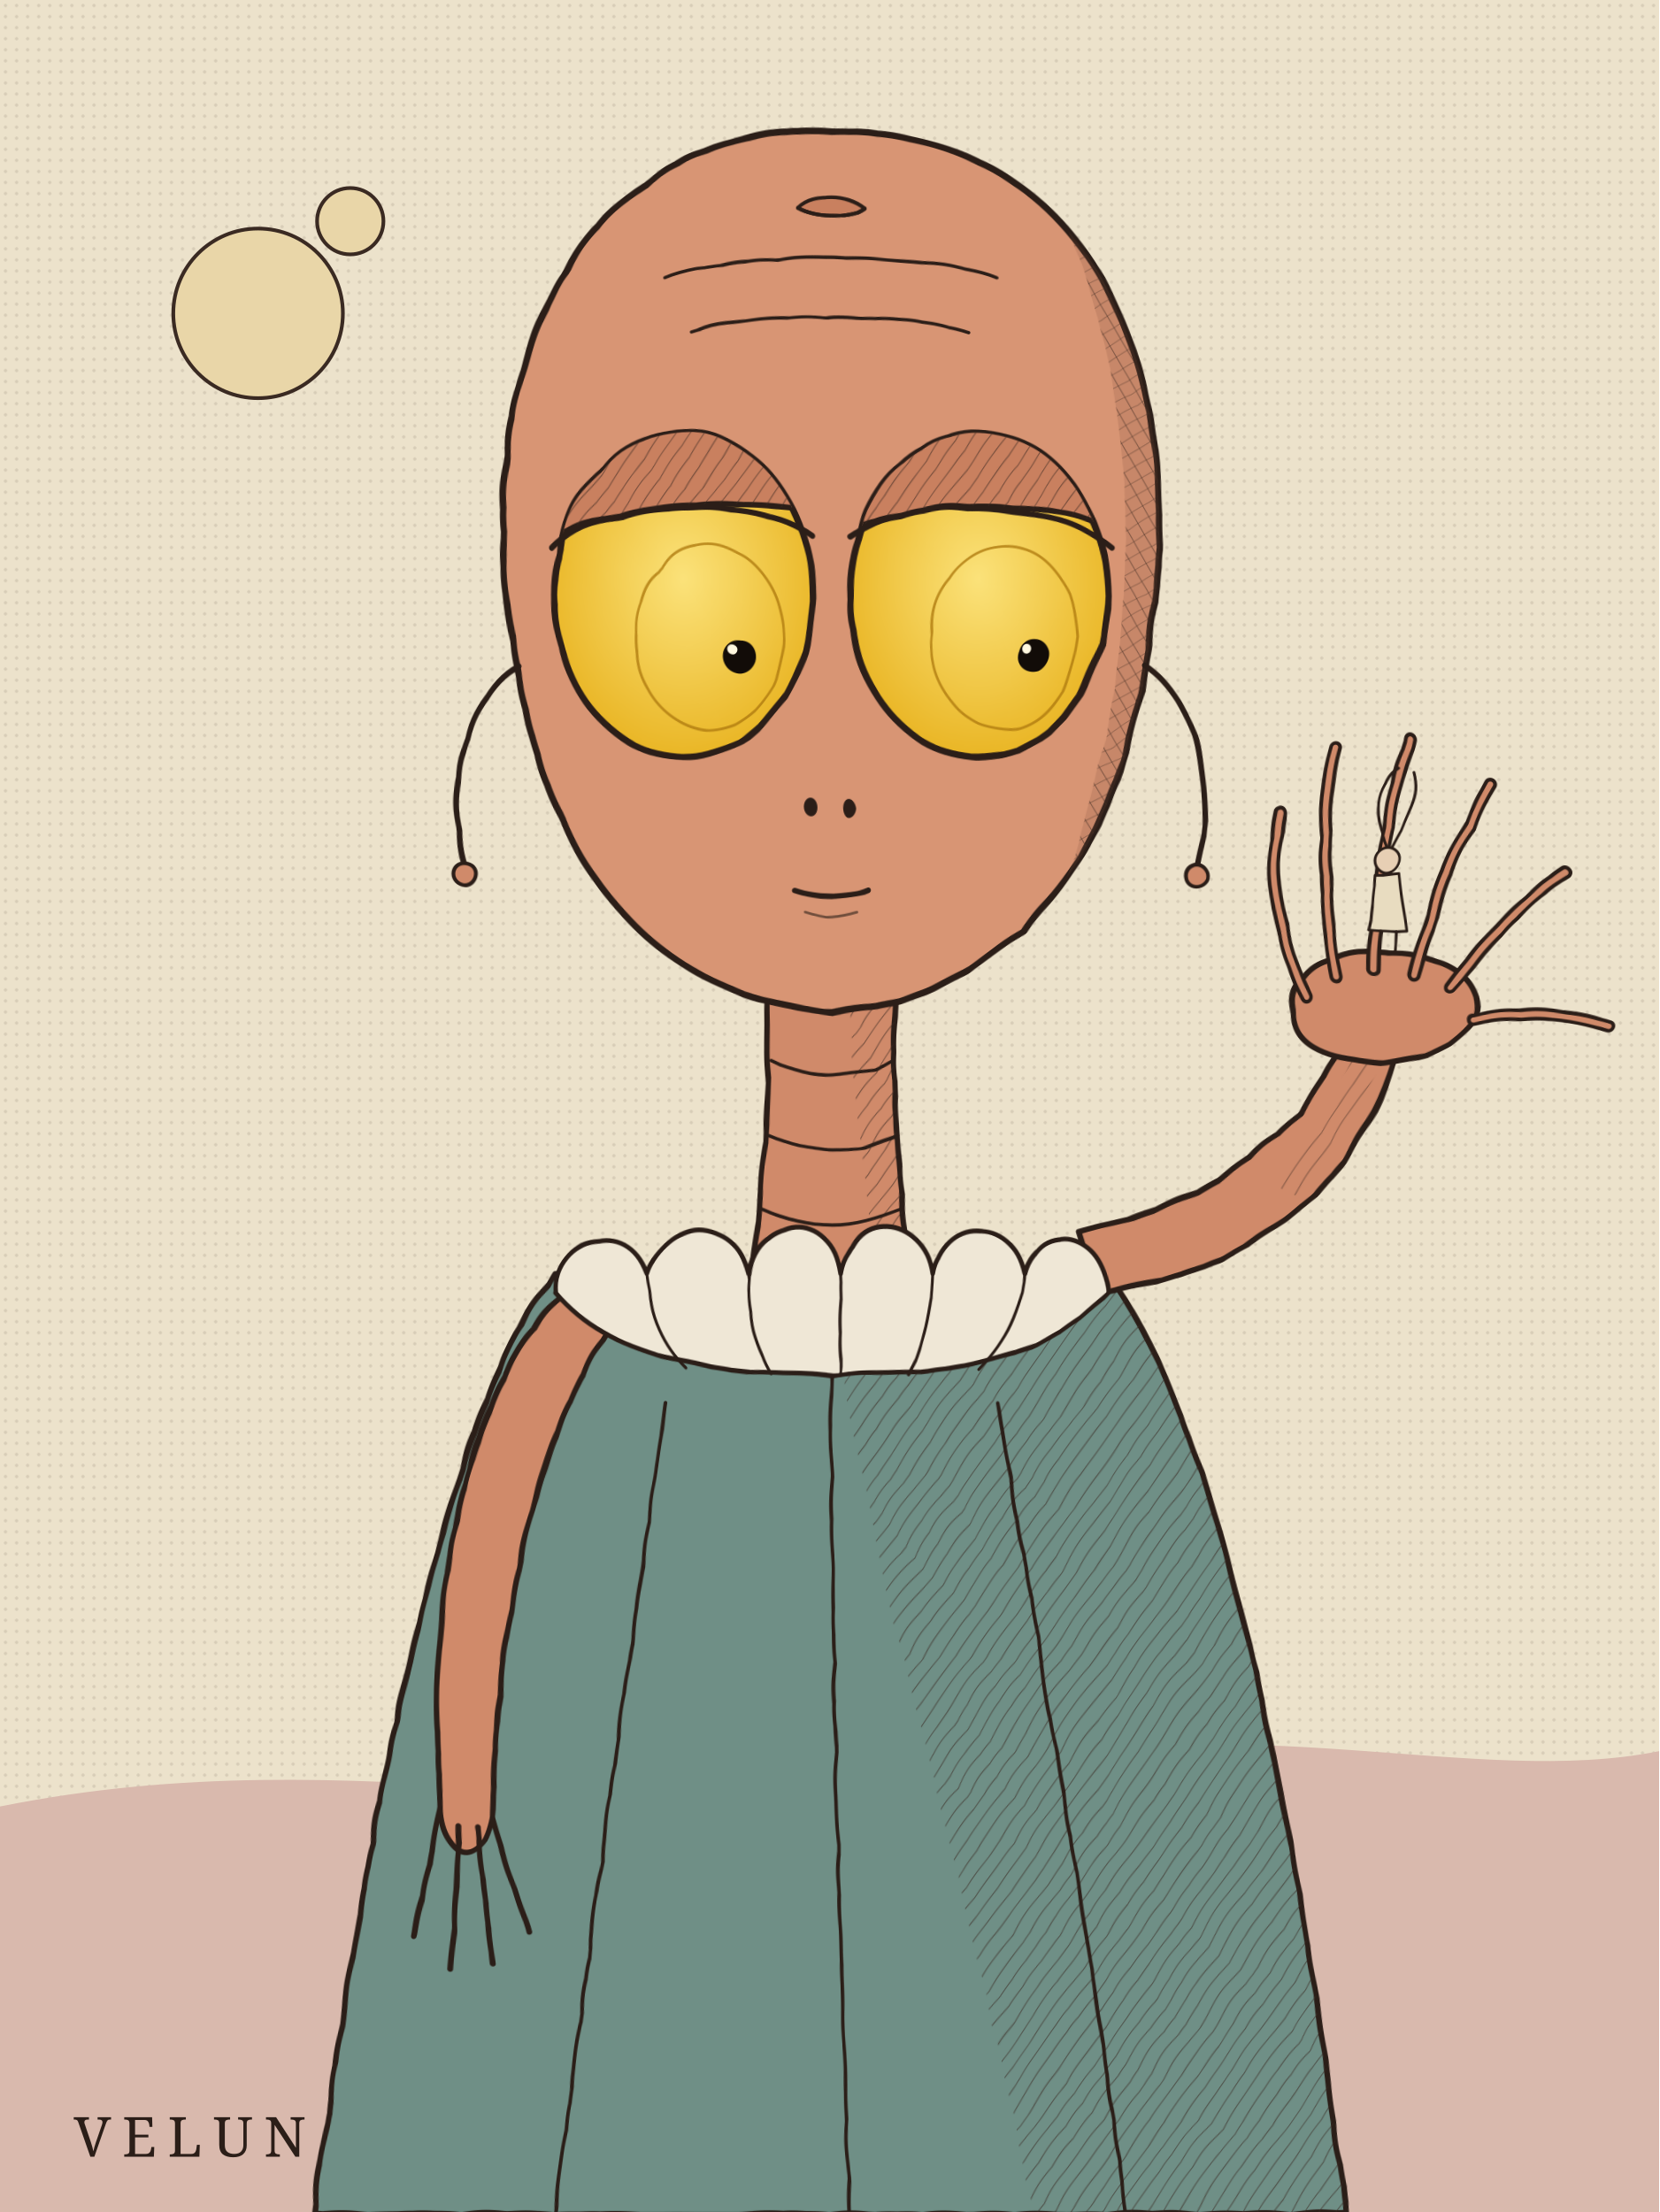
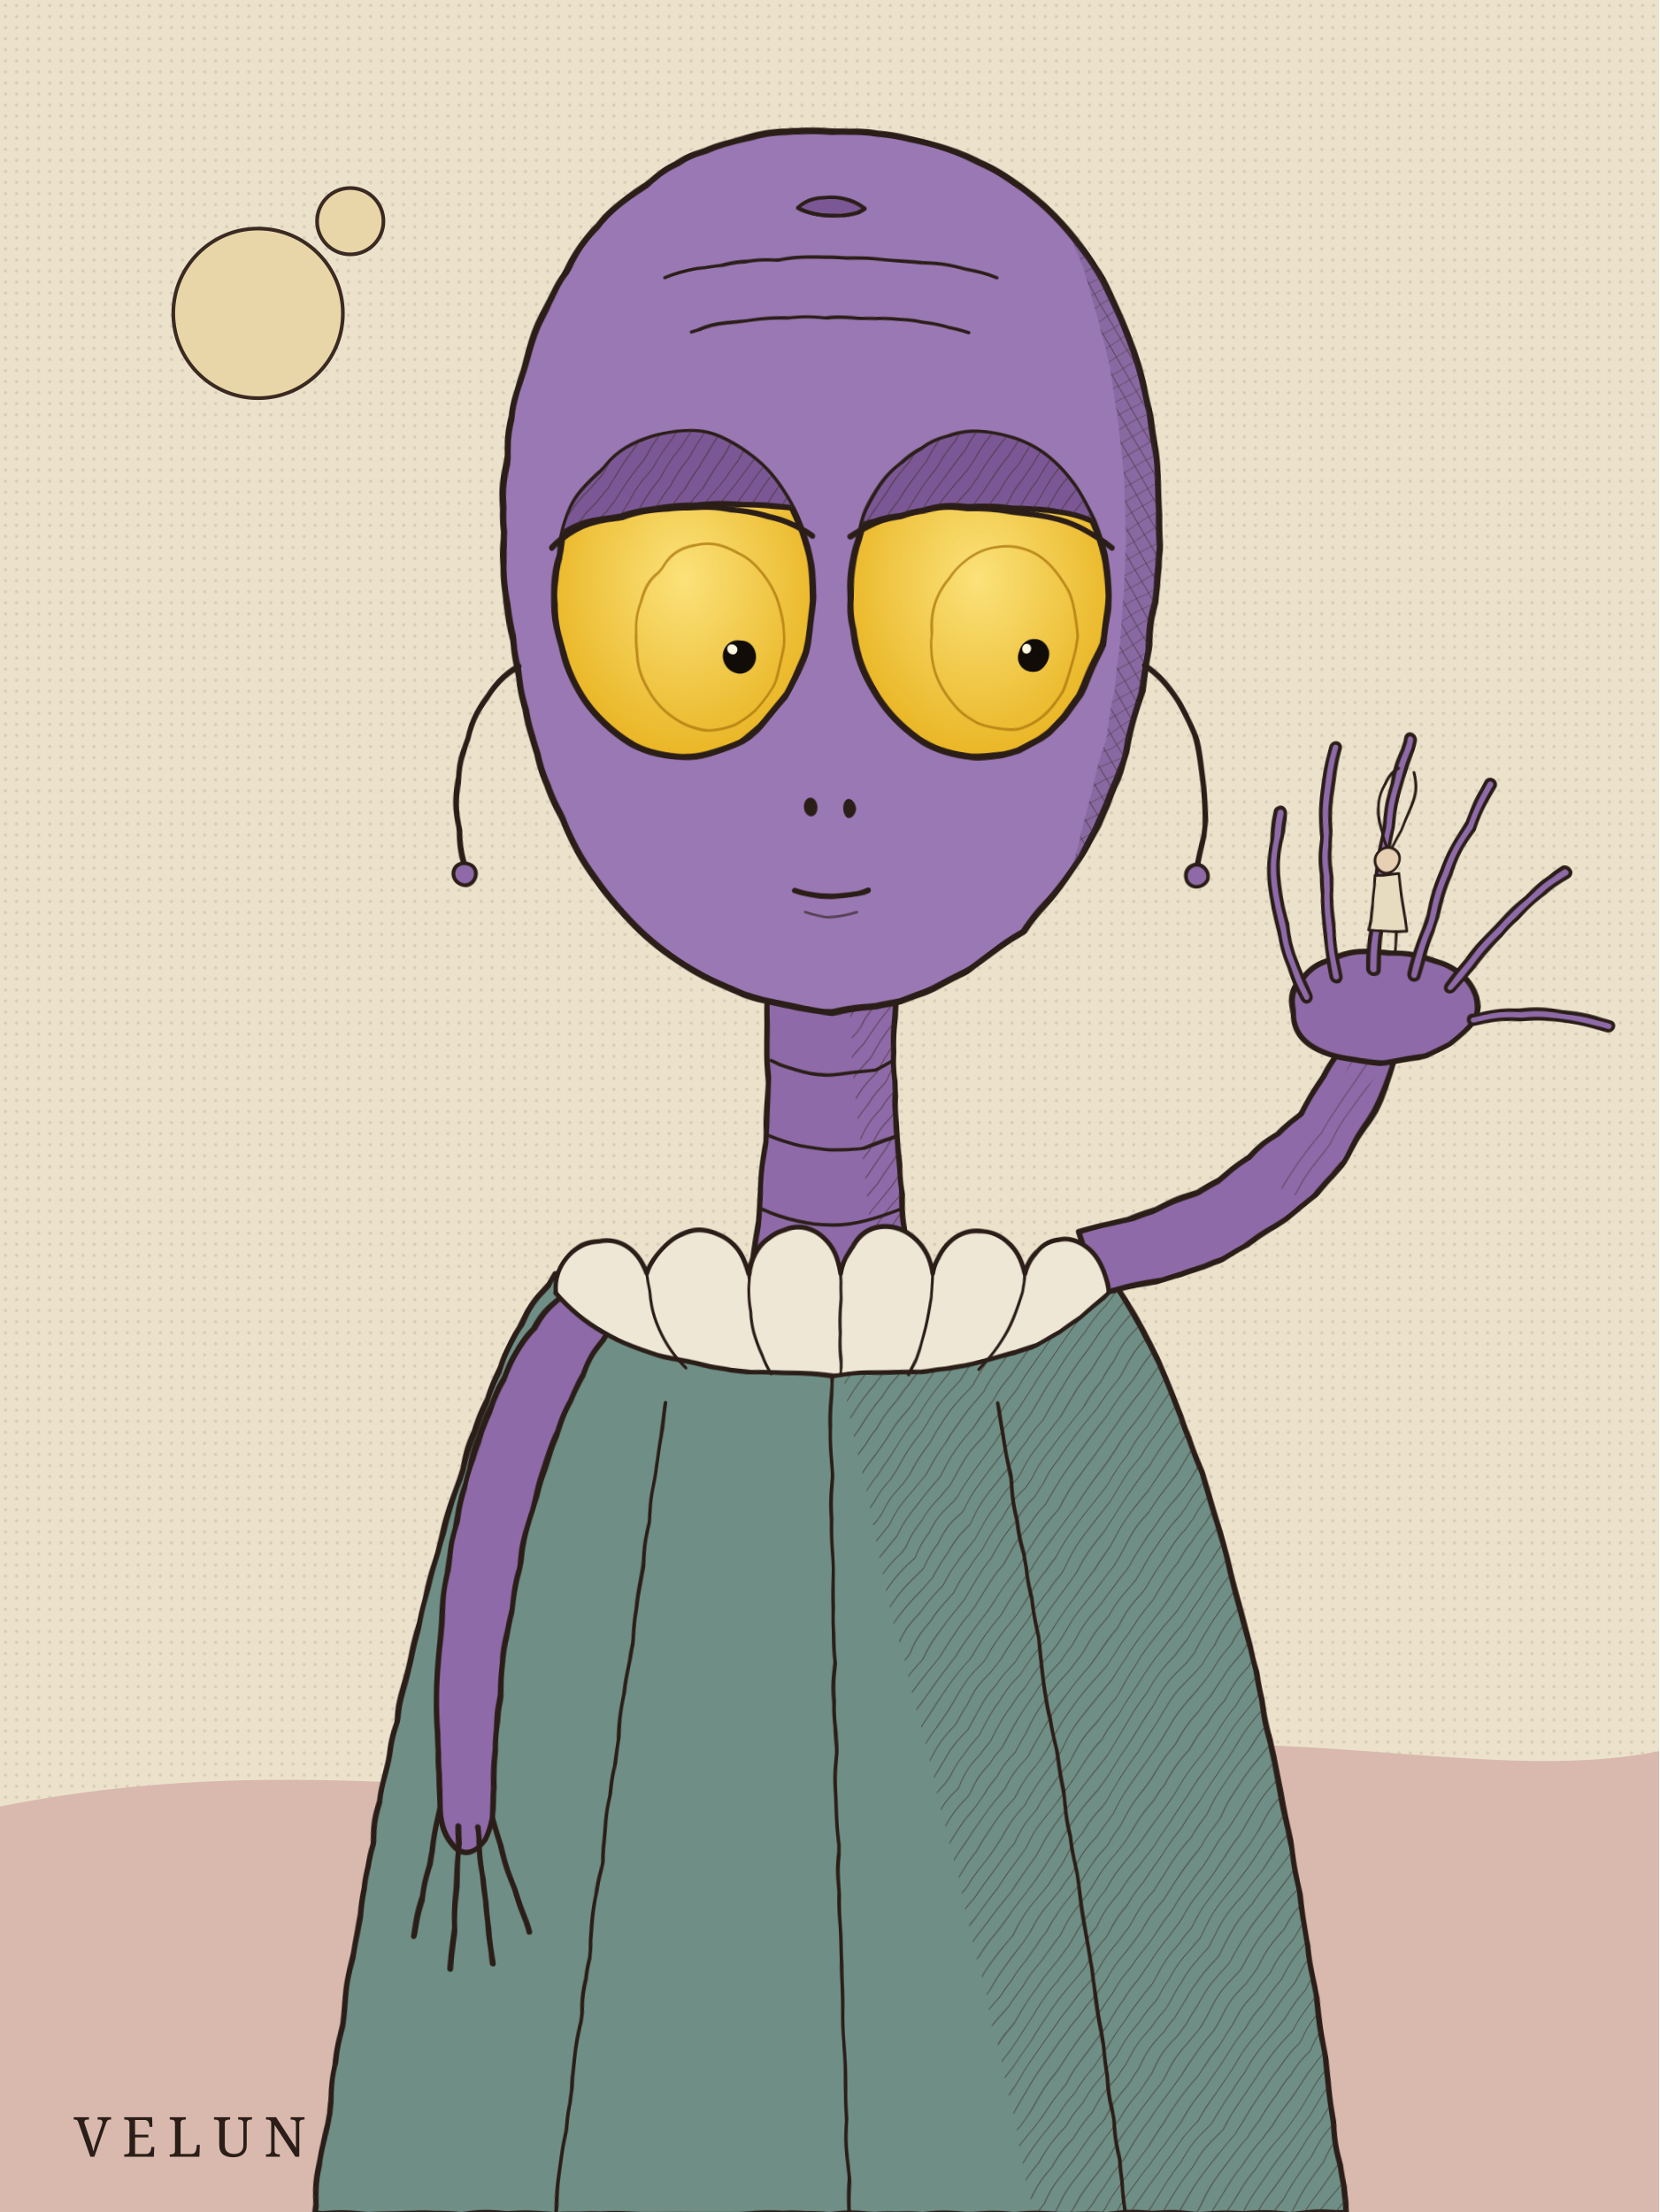
<svg xmlns="http://www.w3.org/2000/svg" viewBox="0 0 900 1200" width="900" height="1200">
  <defs>
    <filter id="paper" x="0" y="0" width="100%" height="100%">
      <feTurbulence type="fractalNoise" baseFrequency="0.9" numOctaves="3" seed="4" result="n" />
      <feColorMatrix type="matrix" values="0 0 0 0 0.35  0 0 0 0 0.28  0 0 0 0 0.18  0 0 0 0.10 0" />
      <feComposite in2="SourceGraphic" operator="in" />
      <feBlend in="SourceGraphic" mode="multiply" />
    </filter>
    <filter id="wobble">
      <feTurbulence type="turbulence" baseFrequency="0.02" numOctaves="2" seed="7" result="t" />
      <feDisplacementMap in="SourceGraphic" in2="t" scale="3" />
    </filter>
    <pattern id="hatch" width="7" height="7" patternUnits="userSpaceOnUse" patternTransform="rotate(35)">
      <line x1="0" y1="0" x2="0" y2="7" stroke="#3a2a22" stroke-width="1.1" opacity="0.55" />
    </pattern>
    <pattern id="cross" width="7" height="7" patternUnits="userSpaceOnUse" patternTransform="rotate(-30)">
      <line x1="0" y1="0" x2="0" y2="7" stroke="#3a2a22" stroke-width="1" opacity="0.5" />
      <line x1="0" y1="0" x2="7" y2="0" stroke="#3a2a22" stroke-width="1" opacity="0.35" />
    </pattern>
    <pattern id="dots" width="6" height="6" patternUnits="userSpaceOnUse">
      <circle cx="3" cy="3" r="0.9" fill="#3a2a22" opacity="0.45" />
    </pattern>
    <radialGradient id="eyeglow" cx="50%" cy="45%" r="60%">
      <stop offset="0" stop-color="#fbe27a" />
      <stop offset="1" stop-color="#e8b21e" />
    </radialGradient>
    <clipPath id="headClip">
      <path d="M450 70 C600 70 640 210 625 330 C612 450 560 540 450 548 C340 540 288 450 275 330 C260 210 300 70 450 70 Z" />
    </clipPath>
    <clipPath id="eyeL">
      <ellipse cx="370" cy="322" rx="70" ry="88" />
    </clipPath>
    <clipPath id="eyeR">
      <ellipse cx="530" cy="322" rx="70" ry="88" />
    </clipPath>
  </defs>
  <rect width="900" height="1200" fill="#ece2cb" />
  <rect width="900" height="1200" fill="url(#dots)" opacity="0.25" />
  <path d="M0 980 C200 940 350 1000 520 960 C680 925 800 970 900 950 L900 1200 L0 1200 Z" fill="#d9b9ad" />
  <circle cx="140" cy="170" r="46" fill="#e9d6a8" stroke="#3a2a22" stroke-width="2" />
  <circle cx="190" cy="120" r="18" fill="#e9d6a8" stroke="#3a2a22" stroke-width="2" />
  <g filter="url(#wobble)" stroke="#2b1e18" stroke-linejoin="round" stroke-linecap="round">
    <path d="M300 690 C250 760 210 900 170 1200 L730 1200 C690 900 650 760 600 690 Z" fill="#6f8f86" stroke-width="3" />
    <path d="M450 700 C470 850 520 1000 560 1200 L730 1200 C690 900 650 760 600 690 Z" fill="url(#hatch)" stroke="none" />
    <path d="M360 760 C340 900 320 1050 300 1200" fill="none" stroke-width="2" />
    <path d="M450 740 C450 900 455 1050 460 1200" fill="none" stroke-width="2" />
    <path d="M540 760 C565 900 590 1050 610 1200" fill="none" stroke-width="2" />
-     <path d="M305 700 C250 760 230 860 238 980 C240 1010 262 1012 266 985 C270 880 285 790 330 720 Z" fill="#d08a6a" stroke-width="3" />
+     <path d="M305 700 C250 760 230 860 238 980 C240 1010 262 1012 266 985 C270 880 285 790 330 720 Z" fill="#8e6aa8" stroke-width="3" />
    <path d="M238 980 l-14 70 M248 990 l-4 78 M258 990 l8 74 M266 985 l20 62" fill="none" stroke-width="3" />
-     <path d="M595 700 C680 690 740 640 760 560 C768 530 745 520 735 548 C712 615 660 650 585 668 Z" fill="#d08a6a" stroke-width="3" />
+     <path d="M595 700 C680 690 740 640 760 560 C768 530 745 520 735 548 C712 615 660 650 585 668 Z" fill="#8e6aa8" stroke-width="3" />
    <path d="M700 640 C730 600 745 570 750 555" fill="none" stroke="url(#hatch)" stroke-width="14" opacity="0.8" />
-     <path d="M700 545 C700 510 790 505 800 540 C805 565 760 580 735 575 C715 572 700 565 700 545 Z" fill="#d08a6a" stroke-width="3" />
+     <path d="M700 545 C700 510 790 505 800 540 C805 565 760 580 735 575 C715 572 700 565 700 545 Z" fill="#8e6aa8" stroke-width="3" />
    <path d="M708 540 C690 500 688 470 694 440" fill="none" stroke-width="7" />
    <path d="M725 530 C716 480 716 440 724 405" fill="none" stroke-width="7" />
    <path d="M745 526 C746 476 752 436 764 400" fill="none" stroke-width="7" />
    <path d="M766 528 C778 485 792 452 808 425" fill="none" stroke-width="7" />
    <path d="M786 535 C808 505 828 485 848 472" fill="none" stroke-width="7" />
    <path d="M798 552 C826 548 850 548 872 556" fill="none" stroke-width="7" />
-     <path d="M708 540 C690 500 688 470 694 440" fill="none" stroke="#d08a6a" stroke-width="3" />
-     <path d="M725 530 C716 480 716 440 724 405" fill="none" stroke="#d08a6a" stroke-width="3" />
-     <path d="M745 526 C746 476 752 436 764 400" fill="none" stroke="#d08a6a" stroke-width="3" />
-     <path d="M766 528 C778 485 792 452 808 425" fill="none" stroke="#d08a6a" stroke-width="3" />
-     <path d="M786 535 C808 505 828 485 848 472" fill="none" stroke="#d08a6a" stroke-width="3" />
-     <path d="M798 552 C826 548 850 548 872 556" fill="none" stroke="#d08a6a" stroke-width="3" />
+     <path d="M708 540 C690 500 688 470 694 440" fill="none" stroke="#8e6aa8" stroke-width="3" />
+     <path d="M725 530 C716 480 716 440 724 405" fill="none" stroke="#8e6aa8" stroke-width="3" />
+     <path d="M745 526 C746 476 752 436 764 400" fill="none" stroke="#8e6aa8" stroke-width="3" />
+     <path d="M766 528 C778 485 792 452 808 425" fill="none" stroke="#8e6aa8" stroke-width="3" />
+     <path d="M786 535 C808 505 828 485 848 472" fill="none" stroke="#8e6aa8" stroke-width="3" />
+     <path d="M798 552 C826 548 850 548 872 556" fill="none" stroke="#8e6aa8" stroke-width="3" />
    <g transform="translate(752 498)" stroke-width="1.5">
      <path d="M0 -38 C-10 -60 -4 -75 6 -82 M2 -38 C12 -58 18 -66 14 -80" fill="none" stroke="#2b1e18" />
      <circle cx="0" cy="-32" r="7" fill="#e7cfb4" />
      <path d="M-7 -24 L7 -24 L10 6 L-10 6 Z" fill="#e8dcc0" />
      <path d="M-4 6 L-4 18 M4 6 L4 18" fill="none" />
    </g>
-     <path d="M415 530 C418 600 412 660 405 700 L495 700 C488 660 482 600 485 530 Z" fill="#d08a6a" stroke-width="3" />
+     <path d="M415 530 C418 600 412 660 405 700 L495 700 C488 660 482 600 485 530 Z" fill="#8e6aa8" stroke-width="3" />
    <path d="M460 535 C462 600 470 660 478 700 L495 700 C488 660 482 600 485 530 Z" fill="url(#hatch)" stroke="none" />
    <path d="M418 575 C440 585 462 585 484 575 M416 615 C440 626 462 626 486 615 M412 655 C440 667 462 667 489 655" fill="none" stroke-width="1.8" />
    <g fill="#efe7d6" stroke-width="2.5">
      <path d="M300 700 C300 670 340 660 350 690 C360 660 400 660 405 690 C412 658 450 655 455 690 C462 655 500 658 505 690 C510 660 550 660 555 690 C565 660 600 670 600 700 C570 735 520 745 450 745 C380 745 330 735 300 700 Z" />
      <path d="M350 690 C352 715 360 730 372 742 M405 690 C405 715 410 732 418 745 M455 690 C455 715 455 732 455 745 M505 690 C504 715 498 732 492 745 M555 690 C552 715 542 730 530 742" fill="none" stroke-width="1.6" />
    </g>
-     <path d="M450 70 C600 70 640 210 625 330 C612 450 560 540 450 548 C340 540 288 450 275 330 C260 210 300 70 450 70 Z" fill="#d89574" stroke-width="3.5" />
+     <path d="M450 70 C600 70 640 210 625 330 C612 450 560 540 450 548 C340 540 288 450 275 330 C260 210 300 70 450 70 Z" fill="#9a78b4" stroke-width="3.5" />
    <g clip-path="url(#headClip)">
      <path d="M540 60 C625 160 640 380 540 560 L700 560 L700 60 Z" fill="url(#cross)" stroke="none" />
-       <path d="M540 60 C625 160 640 380 540 560 L700 560 L700 60 Z" fill="#7a4a35" opacity="0.18" stroke="none" />
+       <path d="M540 60 C625 160 640 380 540 560 L700 560 L700 60 Z" fill="#3b2550" opacity="0.18" stroke="none" />
      <path d="M360 150 C400 135 500 135 540 150 M375 180 C410 168 490 168 525 180" fill="none" stroke-width="1.8" />
    </g>
    <path d="M280 360 C250 380 240 430 252 470" fill="none" stroke-width="3" />
    <path d="M620 360 C650 380 660 430 648 470" fill="none" stroke-width="3" />
-     <circle cx="252" cy="474" r="6" fill="#d08a6a" stroke-width="2" />
-     <circle cx="648" cy="474" r="6" fill="#d08a6a" stroke-width="2" />
+     <circle cx="252" cy="474" r="6" fill="#8e6aa8" stroke-width="2" />
+     <circle cx="648" cy="474" r="6" fill="#8e6aa8" stroke-width="2" />
    <ellipse cx="370" cy="322" rx="70" ry="88" fill="url(#eyeglow)" stroke-width="3.5" />
    <ellipse cx="530" cy="322" rx="70" ry="88" fill="url(#eyeglow)" stroke-width="3.5" />
    <g fill="none" stroke="#b07c10" stroke-width="1.4" opacity="0.8">
      <ellipse cx="384" cy="345" rx="40" ry="50" />
      <ellipse cx="544" cy="345" rx="40" ry="50" />
    </g>
    <circle cx="400" cy="355" r="9" fill="#120c08" stroke="none" />
    <circle cx="560" cy="355" r="9" fill="#120c08" stroke="none" />
    <circle cx="396" cy="351" r="2.6" fill="#fff8e0" stroke="none" />
    <circle cx="556" cy="351" r="2.6" fill="#fff8e0" stroke="none" />
    <g clip-path="url(#eyeL)">
-       <path d="M290 220 L470 220 L470 282 C410 268 330 268 290 298 Z" fill="#c9805f" stroke-width="3" />
+       <path d="M290 220 L470 220 L470 282 C410 268 330 268 290 298 Z" fill="#7b5895" stroke-width="3" />
      <path d="M290 220 L470 220 L470 282 C410 268 330 268 290 298 Z" fill="url(#hatch)" stroke="none" />
    </g>
    <g clip-path="url(#eyeR)">
-       <path d="M450 220 L610 220 L610 290 C570 268 490 268 450 292 Z" fill="#c9805f" stroke-width="3" />
+       <path d="M450 220 L610 220 L610 290 C570 268 490 268 450 292 Z" fill="#7b5895" stroke-width="3" />
      <path d="M450 220 L610 220 L610 290 C570 268 490 268 450 292 Z" fill="url(#hatch)" stroke="none" />
    </g>
    <path d="M298 296 C330 270 410 268 440 290" fill="none" stroke-width="3" />
    <path d="M460 290 C490 268 570 270 602 296" fill="none" stroke-width="3" />
    <ellipse cx="440" cy="438" rx="3.5" ry="5" fill="#2b1e18" stroke="none" />
    <ellipse cx="460" cy="438" rx="3.5" ry="5" fill="#2b1e18" stroke="none" />
    <path d="M430 482 C442 486 458 486 470 482" fill="none" stroke-width="3" />
    <path d="M436 494 C446 497 454 497 464 494" fill="none" stroke-width="1.4" opacity="0.6" />
-     <path d="M432 112 C442 104 458 104 468 112 C458 118 442 118 432 112 Z" fill="#c9805f" stroke-width="2" />
+     <path d="M432 112 C442 104 458 104 468 112 C458 118 442 118 432 112 Z" fill="#7b5895" stroke-width="2" />
    <path d="M432 112 C442 118 458 118 468 112" fill="none" stroke-width="2" />
  </g>
  <rect width="900" height="1200" fill="#ece2cb" opacity="0.001" filter="url(#paper)" />
  <text x="40" y="1170" font-family="Georgia, serif" font-size="30" fill="#2b1e18" letter-spacing="6">VELUN</text>
</svg>
